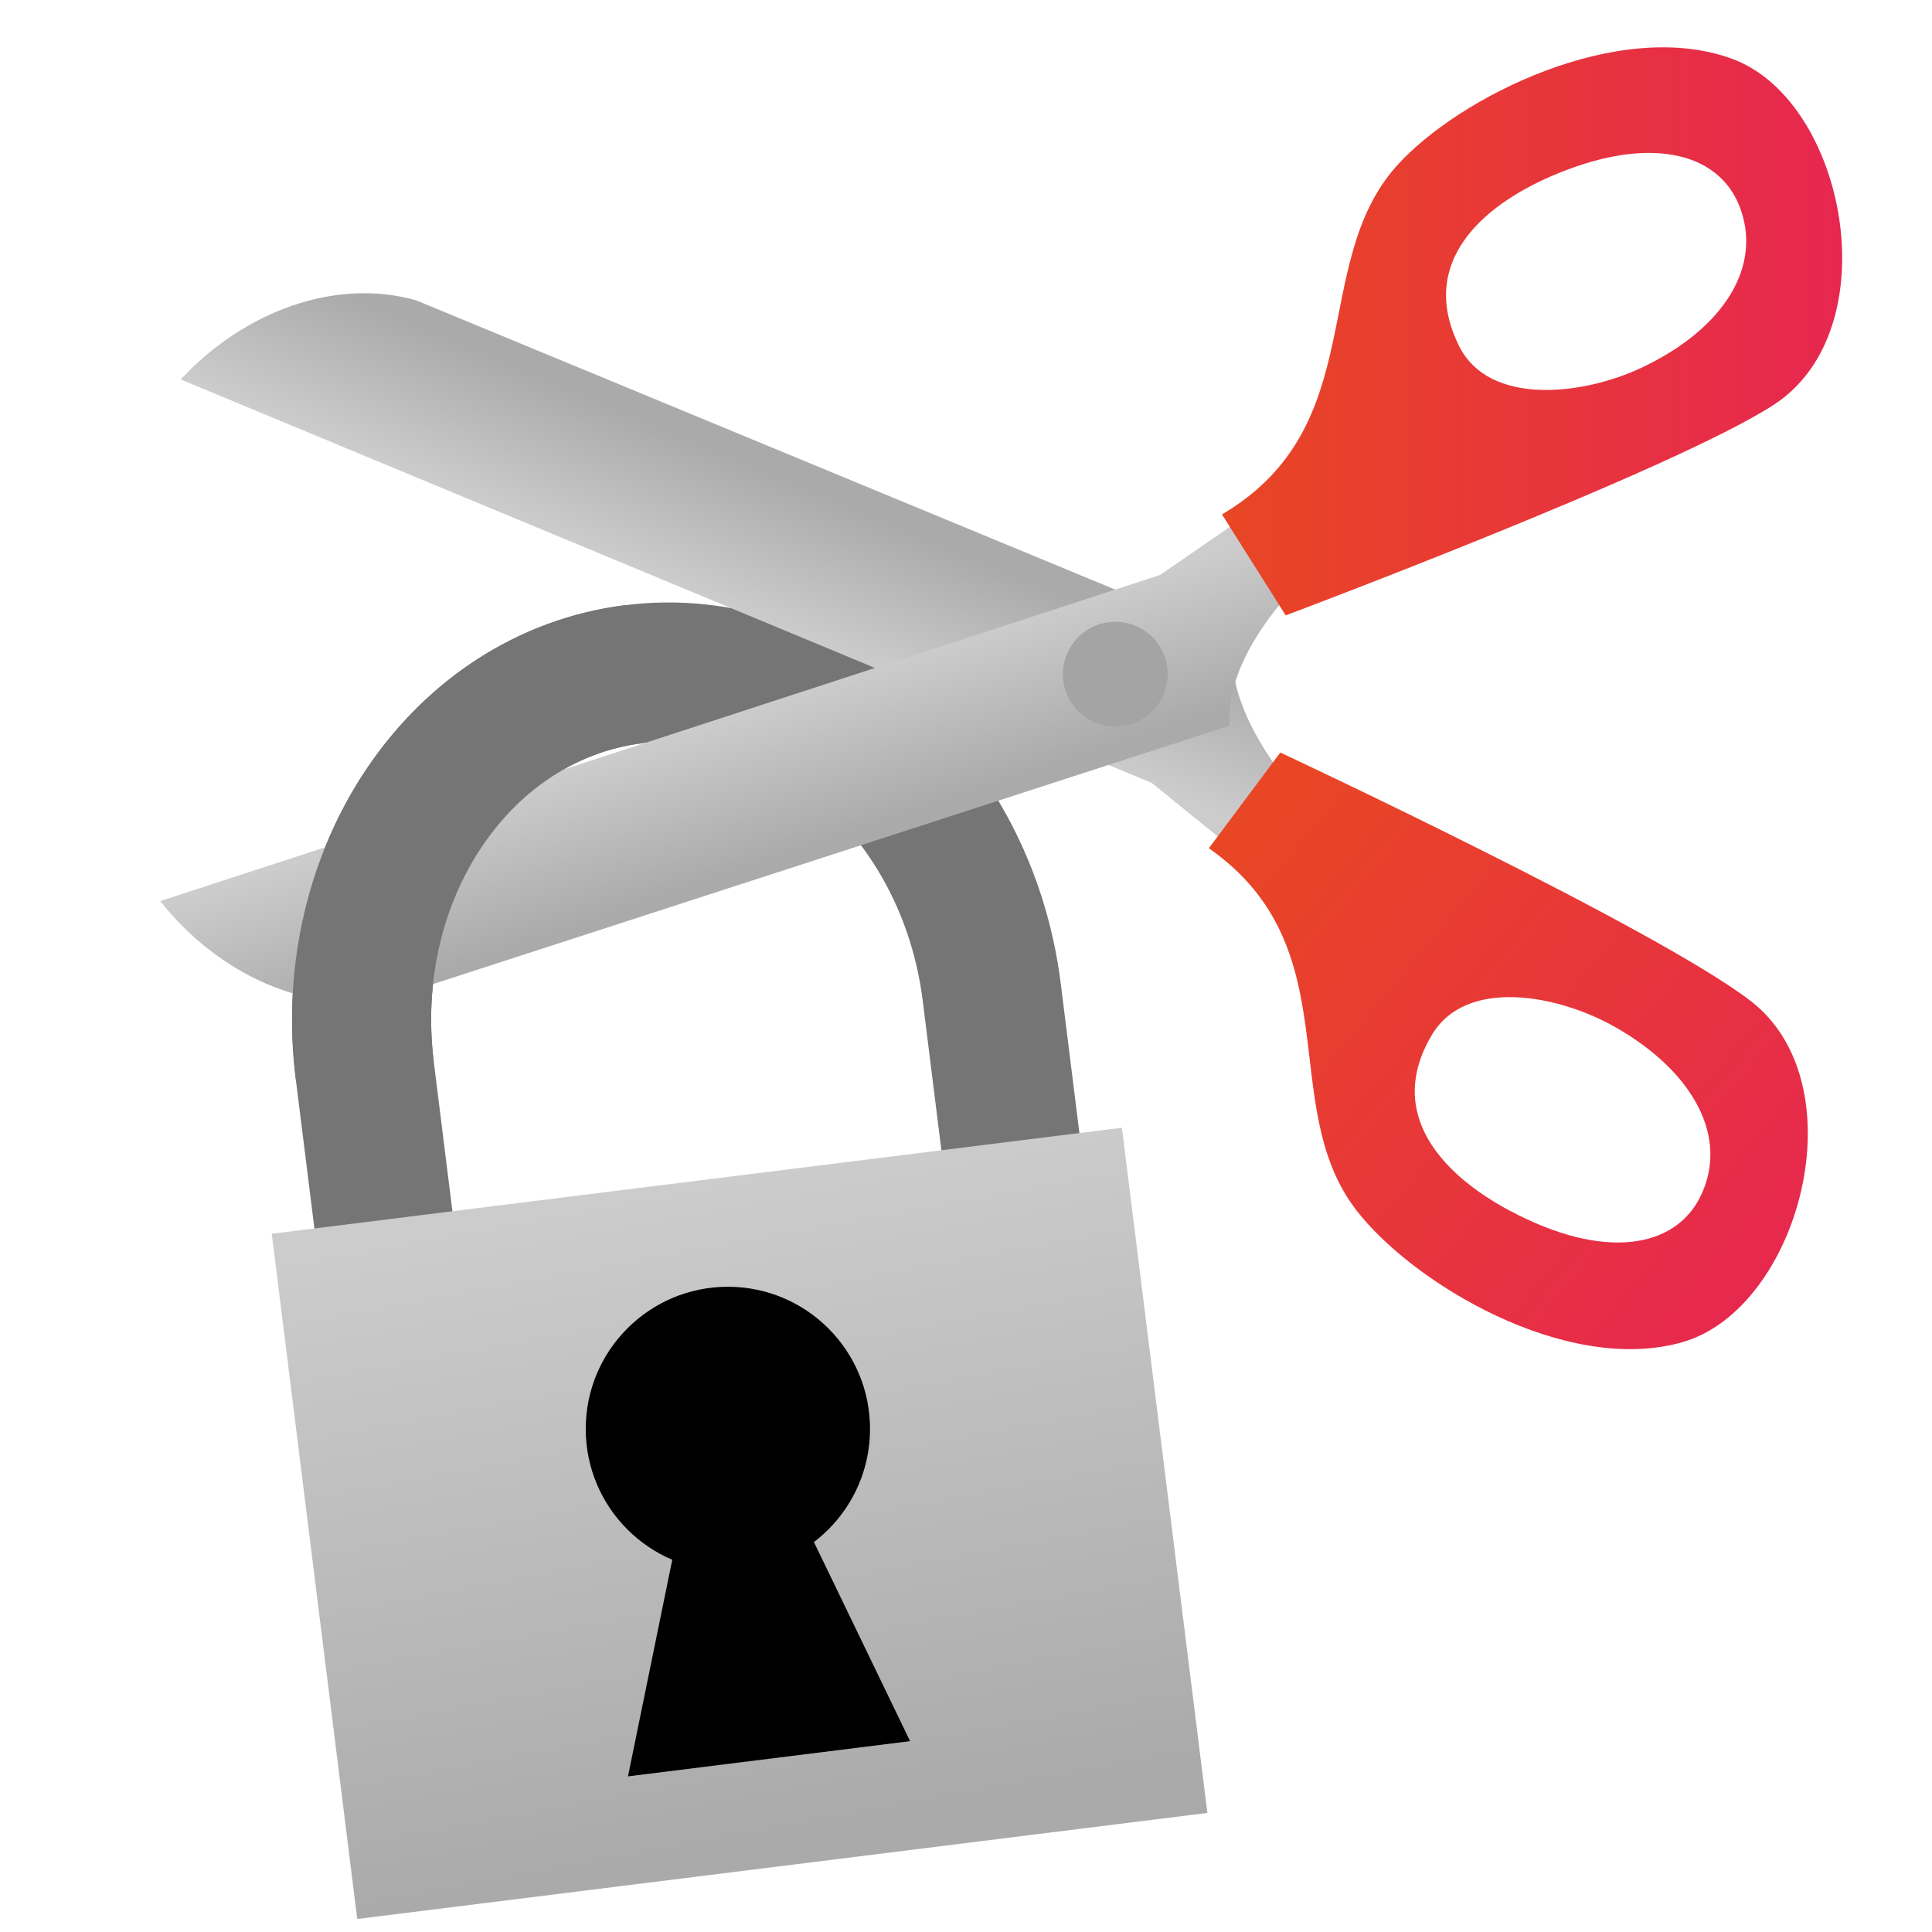
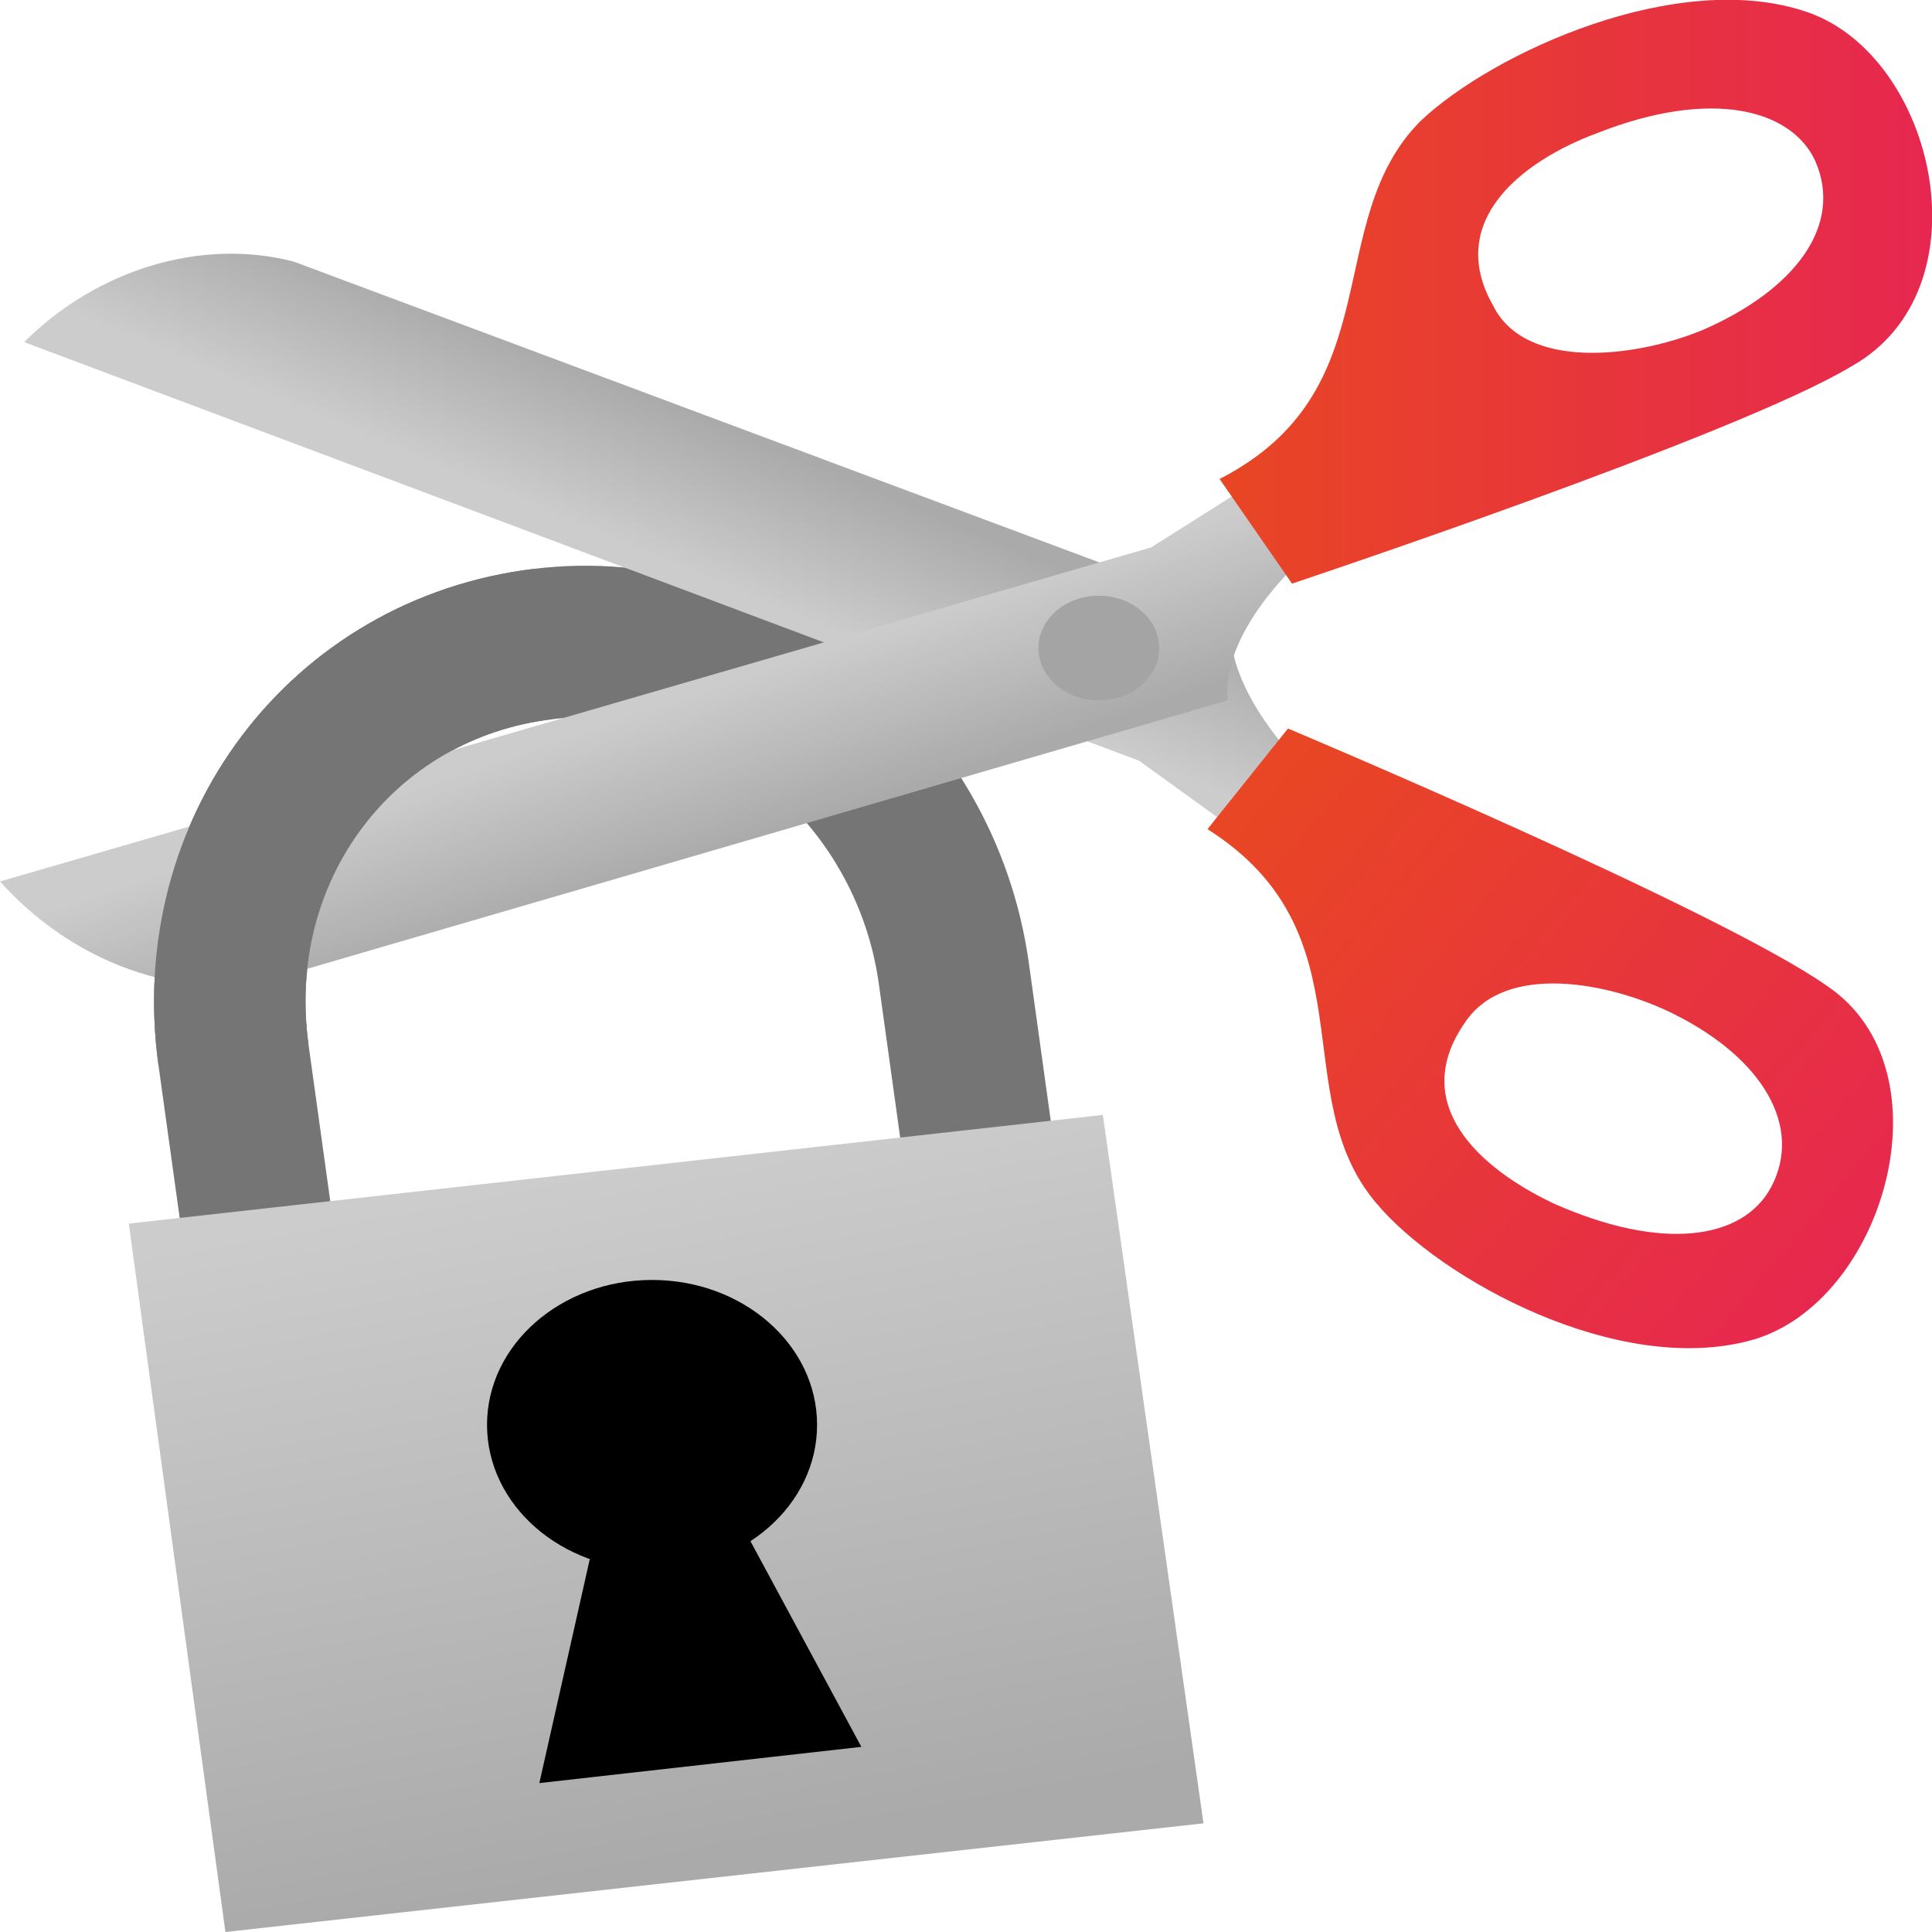
- <svg xmlns="http://www.w3.org/2000/svg" xmlns:xlink="http://www.w3.org/1999/xlink" id="Layer_1" data-name="Layer 1" viewBox="0 0 1080 1080">
-   <defs>
-     <style>.cls-1{fill:none;stroke:#757575;stroke-miterlimit:10;stroke-width:77.75px;}.cls-2{fill:url(#linear-gradient);}.cls-3{fill:url(#linear-gradient-2);}.cls-4{fill:url(#linear-gradient-3);}.cls-5{fill:url(#linear-gradient-4);}.cls-6{fill:url(#linear-gradient-5);}.cls-7{fill:#a5a4a4;}</style>
-     <linearGradient id="linear-gradient" x1="378.65" y1="663.4" x2="445.65" y2="1025.4" gradientTransform="translate(108.62 -44.64) rotate(7.11)" gradientUnits="userSpaceOnUse">
-       <stop offset="0" stop-color="#ccc" />
-       <stop offset="1" stop-color="#aaa" />
-     </linearGradient>
-     <linearGradient id="linear-gradient-2" x1="421.44" y1="345.84" x2="452.02" y2="272.82" gradientTransform="matrix(1, 0, 0, 1, 0, 0)" xlink:href="#linear-gradient" />
-     <linearGradient id="linear-gradient-3" x1="687.6" y1="469.24" x2="996.6" y2="727.24" gradientUnits="userSpaceOnUse">
-       <stop offset="0" stop-color="#e84624" />
-       <stop offset="1" stop-color="#e72750" />
-     </linearGradient>
-     <linearGradient id="linear-gradient-4" x1="419.58" y1="395.94" x2="446.48" y2="476.06" gradientTransform="matrix(1, 0, 0, 1, 0, 0)" xlink:href="#linear-gradient" />
-     <linearGradient id="linear-gradient-5" x1="683.1" y1="185.25" x2="1029.79" y2="185.25" xlink:href="#linear-gradient-3" />
-   </defs>
-   <path class="cls-1" d="M223.5,755.39,203.92,598.45C190.16,488.16,257.46,389,354.24,376.88s186.4,67.55,200.16,177.84L574,711.65" />
-   <rect class="cls-2" x="174.01" y="658.54" width="478.92" height="386" transform="translate(-102.26 57.75) rotate(-7.11)" />
-   <circle cx="406.89" cy="798.77" r="79.46" />
-   <polygon points="400.77 749.72 351.05 993 508.74 973.32 400.77 749.72" />
-   <path class="cls-3" d="M714.93,495.32l-71.08-57.65L101,212.12c35.88-38.5,86.81-56.87,131.58-44.26l456.75,189c-7.69,52.28,57.93,109.93,57.93,109.93l-32.32,28.58" />
-   <path class="cls-4" d="M978.51,559.45C925.69,518.84,715.7,420.67,715.7,420.67l-39.93,53.5c79.56,55.73,37.31,143.25,82.17,202,31.15,40.8,117.27,92.7,182.47,74.13S1039.75,606.55,978.51,559.45ZM950.47,669c-14.24,28.74-53.72,35.89-106.54,7.76-36.42-19.4-70.19-53.55-43.45-98.32,19.17-32.12,70.65-22.47,102.74-4.13C947.34,599.55,966.6,636.47,950.47,669Z" />
-   <path class="cls-5" d="M723.79,269.55l-75.38,51.89L89.54,503.72c32.75,41.2,82.08,63.5,127.71,54.44L687.4,405.62c-3.57-52.73,66.37-105.06,66.37-105.06l-30-31" />
-   <path class="cls-6" d="M968.58,33C905,9.4,815.11,54.39,780.85,92.62c-49.33,55.06-14.07,145.62-97.75,194.94L718.71,344s217-81.4,272.88-117.75C1056.34,184.13,1032.12,56.66,968.58,33ZM917.71,205.52c-33.44,15.76-85.51,21.35-102.11-12.17-23.14-46.73,13.21-78.12,51-94.61,54.85-23.91,93.66-13.68,105.59,16.09C985.76,148.57,963.67,183.85,917.71,205.52Z" />
-   <circle class="cls-7" cx="623.48" cy="376.86" r="29.29" />
-   <path class="cls-1" d="M203.92,598.45C190.16,488.16,257.46,389,354.24,376.88" />
+ <svg xmlns="http://www.w3.org/2000/svg" version="1.1" id="Layer_1" x="0px" y="0px" width="48px" height="48px" viewBox="0 0 48 48" style="enable-background:new 0 0 48 48;" xml:space="preserve">
+   <style type="text/css">
+ 	.st0{fill:none;stroke:#757575;stroke-width:3.763;stroke-miterlimit:10;}
+ 	.st1{fill:url(#SVGID_1_);}
+ 	.st2{fill:url(#SVGID_00000051348998156374639430000013614085089264128662_);}
+ 	.st3{fill:url(#SVGID_00000056394453903367993070000013551132066309760685_);}
+ 	.st4{fill:url(#SVGID_00000003080510395059836930000009224636286581890992_);}
+ 	.st5{fill:url(#SVGID_00000005948048741234714030000011176906780882361257_);}
+ 	.st6{fill:#A5A4A4;}
+ </style>
+   <path class="st0" d="M6.8,33.4l-1-7.2c-0.7-5.1,2.7-9.6,7.7-10.2c4.9-0.6,9.5,3.1,10.2,8.2l1,7.2" />
+   <linearGradient id="SVGID_1_" gradientUnits="userSpaceOnUse" x1="14.896" y1="18.011" x2="18.05" y2="0.972" gradientTransform="matrix(1 0 0 -1 -5.509142e-04 47.0089)">
+     <stop offset="0" style="stop-color:#CCCCCC" />
+     <stop offset="1" style="stop-color:#AAAAAA" />
+   </linearGradient>
+   <polygon class="st1" points="3.2,30.4 27.4,27.7 29.9,45.3 5.6,48 " />
+   <ellipse cx="16.2" cy="35.4" rx="4.1" ry="3.6" />
+   <polygon points="15.9,33.2 13.4,44.3 21.4,43.4 " />
+   <linearGradient id="SVGID_00000031198184000715518310000007223327714147210886_" gradientUnits="userSpaceOnUse" x1="17.142" y1="32.785" x2="18.563" y2="36.178" gradientTransform="matrix(1 0 0 -1 0 47)">
+     <stop offset="0" style="stop-color:#CCCCCC" />
+     <stop offset="1" style="stop-color:#AAAAAA" />
+   </linearGradient>
+   <path style="fill:url(#SVGID_00000031198184000715518310000007223327714147210886_);" d="M31.9,21.5l-3.6-2.6L0.6,8.5  c1.8-1.8,4.4-2.6,6.7-2l23.3,8.7c-0.4,2.4,3,5,3,5L31.9,21.5" />
+   <linearGradient id="SVGID_00000154403849832545963140000007489449390722294189_" gradientUnits="userSpaceOnUse" x1="31.046" y1="27.09" x2="46.044" y2="14.567" gradientTransform="matrix(1 0 0 -1 0 47)">
+     <stop offset="0" style="stop-color:#E84624" />
+     <stop offset="1" style="stop-color:#E72750" />
+   </linearGradient>
+   <path style="fill:url(#SVGID_00000154403849832545963140000007489449390722294189_);" d="M45.4,24.5C42.7,22.6,32,18.1,32,18.1  l-2,2.5c4.1,2.6,1.9,6.6,4.2,9.3c1.6,1.9,6,4.3,9.3,3.4S48.5,26.6,45.4,24.5z M44,29.5c-0.7,1.3-2.7,1.6-5.4,0.4  c-1.9-0.9-3.6-2.5-2.2-4.5c1-1.5,3.6-1,5.2-0.2C43.8,26.3,44.8,28,44,29.5z" />
+   <linearGradient id="SVGID_00000006708851213417670980000014124338058110457784_" gradientUnits="userSpaceOnUse" x1="16.983" y1="29.681" x2="18.231" y2="25.963" gradientTransform="matrix(1 0 0 -1 0 47)">
+     <stop offset="0" style="stop-color:#CCCCCC" />
+     <stop offset="1" style="stop-color:#AAAAAA" />
+   </linearGradient>
+   <path style="fill:url(#SVGID_00000006708851213417670980000014124338058110457784_);" d="M32.4,11.2l-3.8,2.4L0,21.9  c1.7,1.9,4.2,2.9,6.5,2.5l24-7c-0.2-2.4,3.4-4.8,3.4-4.8L32.4,11.2" />
+   <linearGradient id="SVGID_00000054981178435096180500000016394504889234583702_" gradientUnits="userSpaceOnUse" x1="30.302" y1="39.716" x2="48" y2="39.716" gradientTransform="matrix(1 0 0 -1 0 47)">
+     <stop offset="0" style="stop-color:#E84624" />
+     <stop offset="1" style="stop-color:#E72750" />
+   </linearGradient>
+   <path style="fill:url(#SVGID_00000054981178435096180500000016394504889234583702_);" d="M44.9,0.3c-3.2-1.1-7.8,1-9.6,2.7  c-2.5,2.5-0.7,6.7-5,8.9l1.8,2.6c0,0,11.1-3.7,13.9-5.4C49.4,7.2,48.1,1.4,44.9,0.3z M42.3,8.2c-1.7,0.7-4.4,1-5.2-0.6  c-1.2-2.1,0.7-3.6,2.6-4.3c2.8-1.1,4.8-0.6,5.4,0.7C45.8,5.6,44.6,7.2,42.3,8.2z" />
+   <ellipse class="st6" cx="27.3" cy="16.1" rx="1.5" ry="1.3" />
+   <path class="st0" d="M5.8,26.2c-0.7-5.1,2.7-9.6,7.7-10.2" />
</svg>
